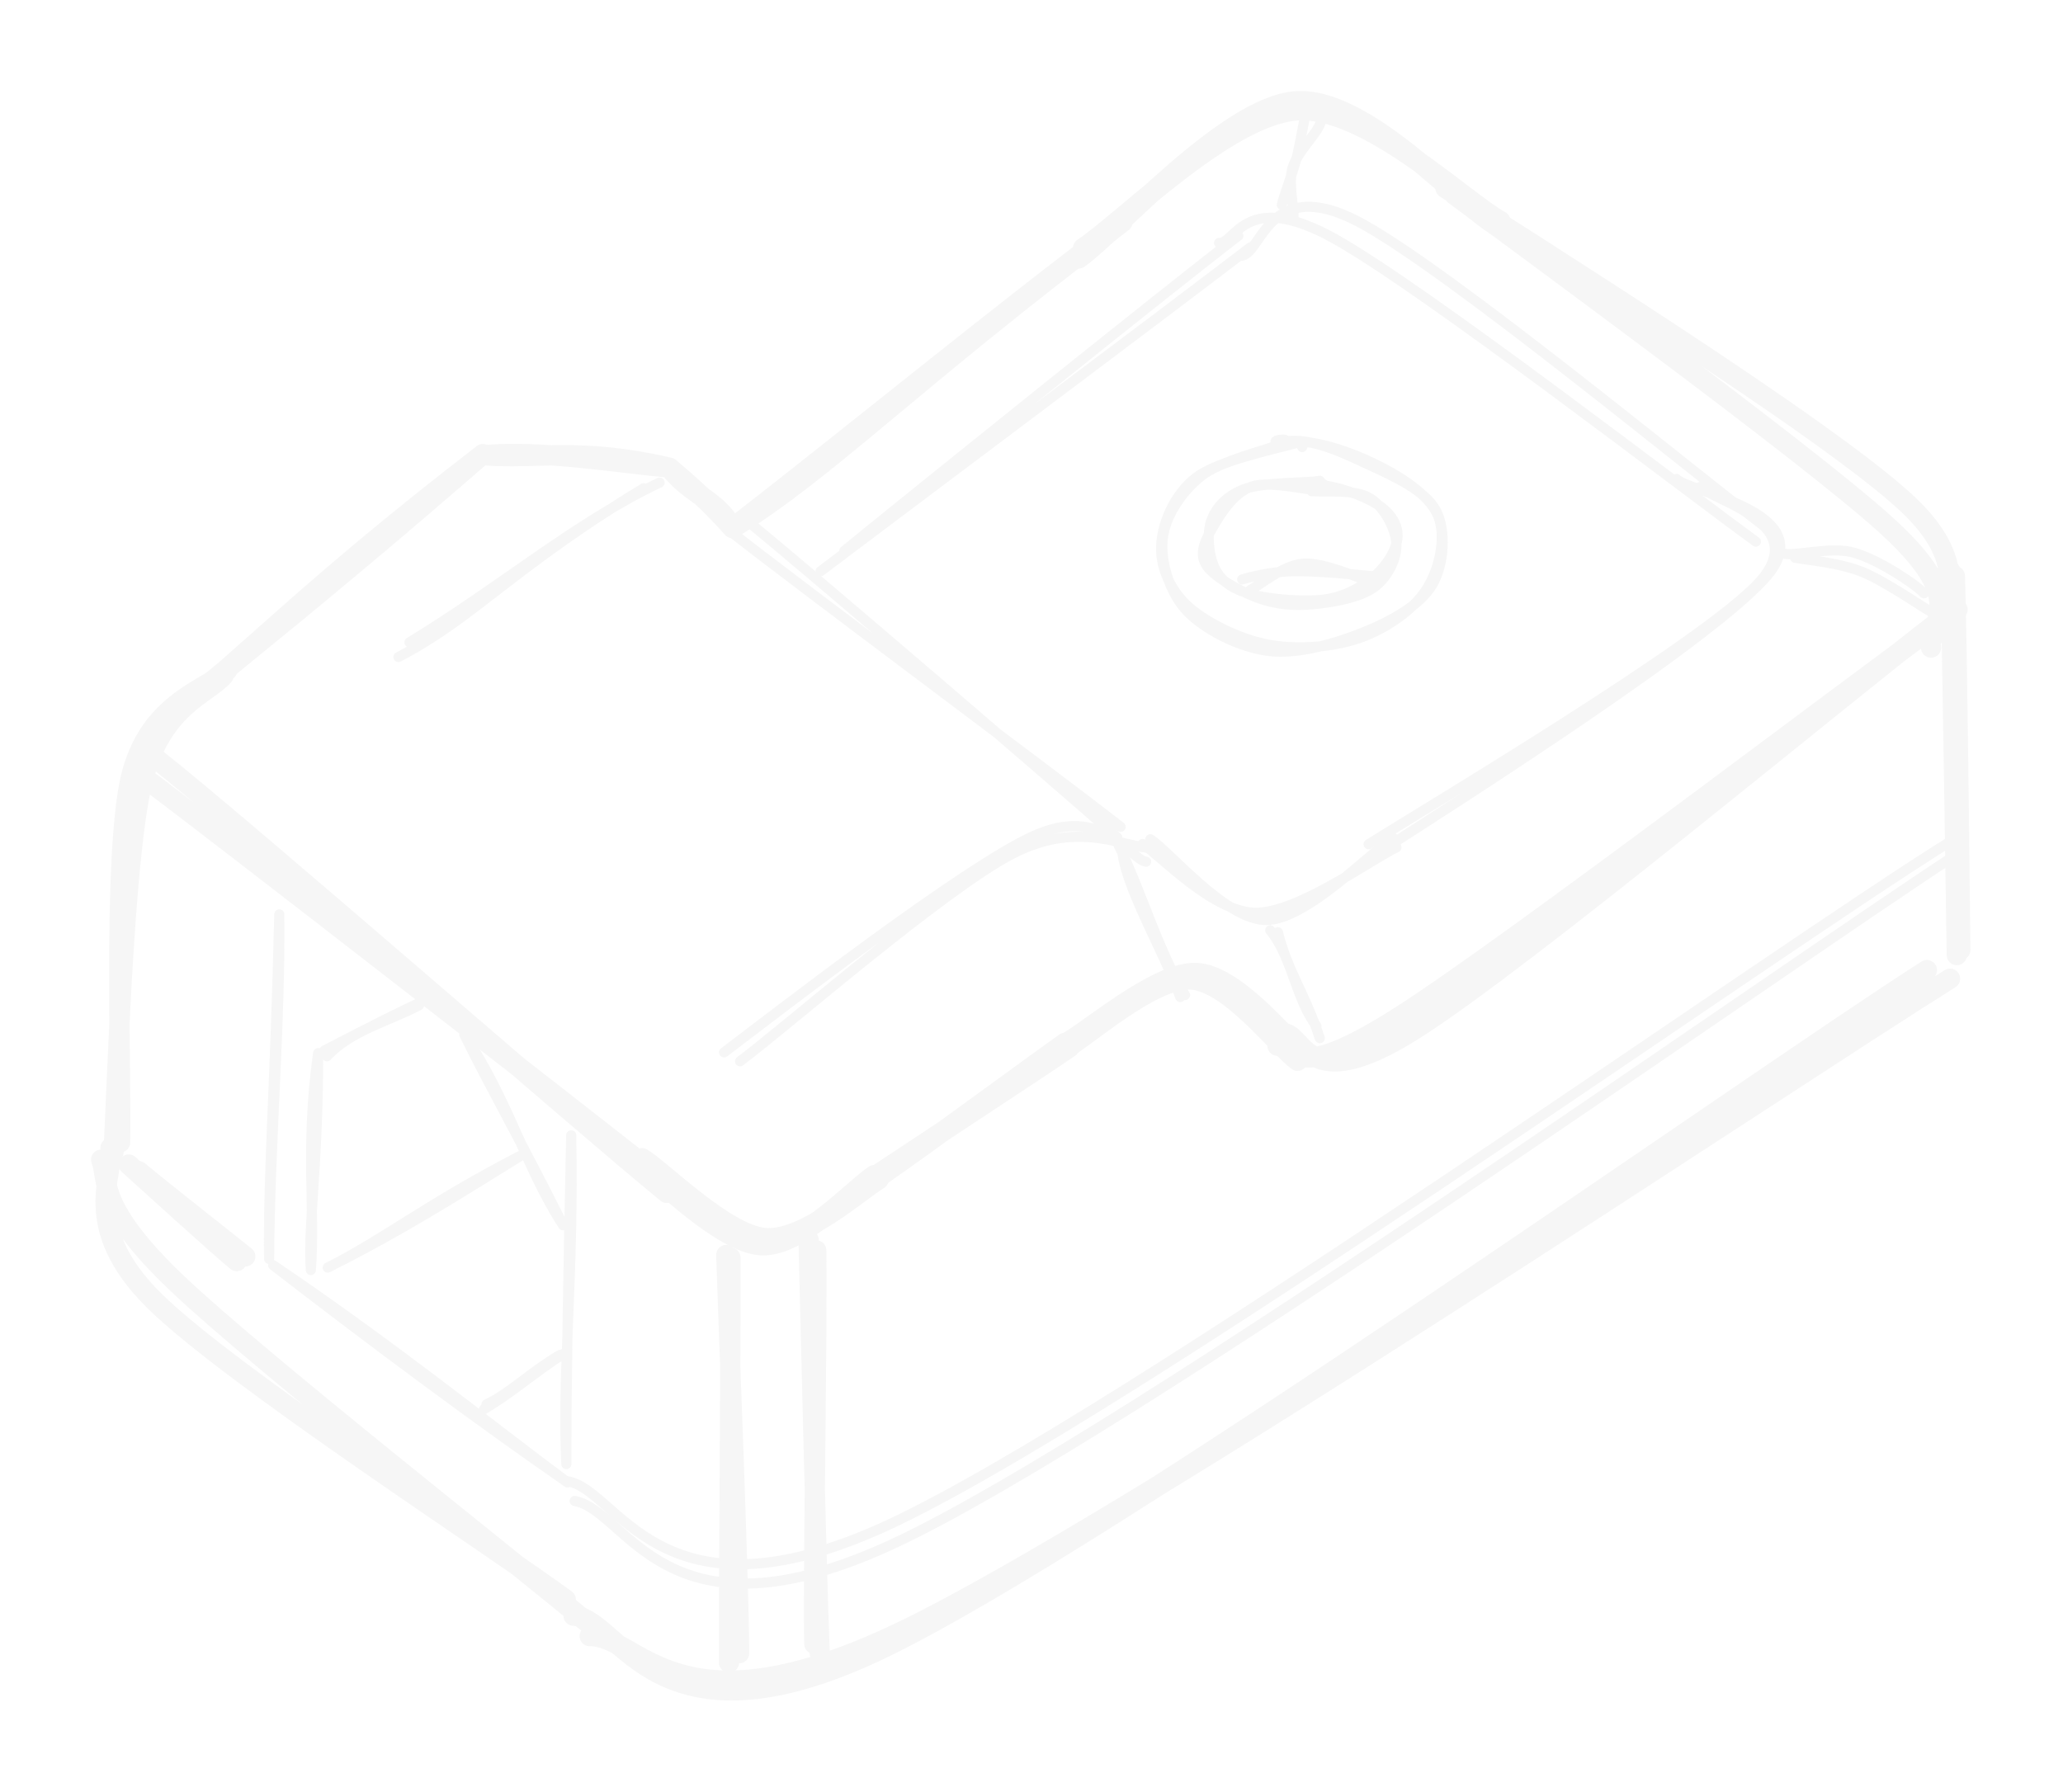
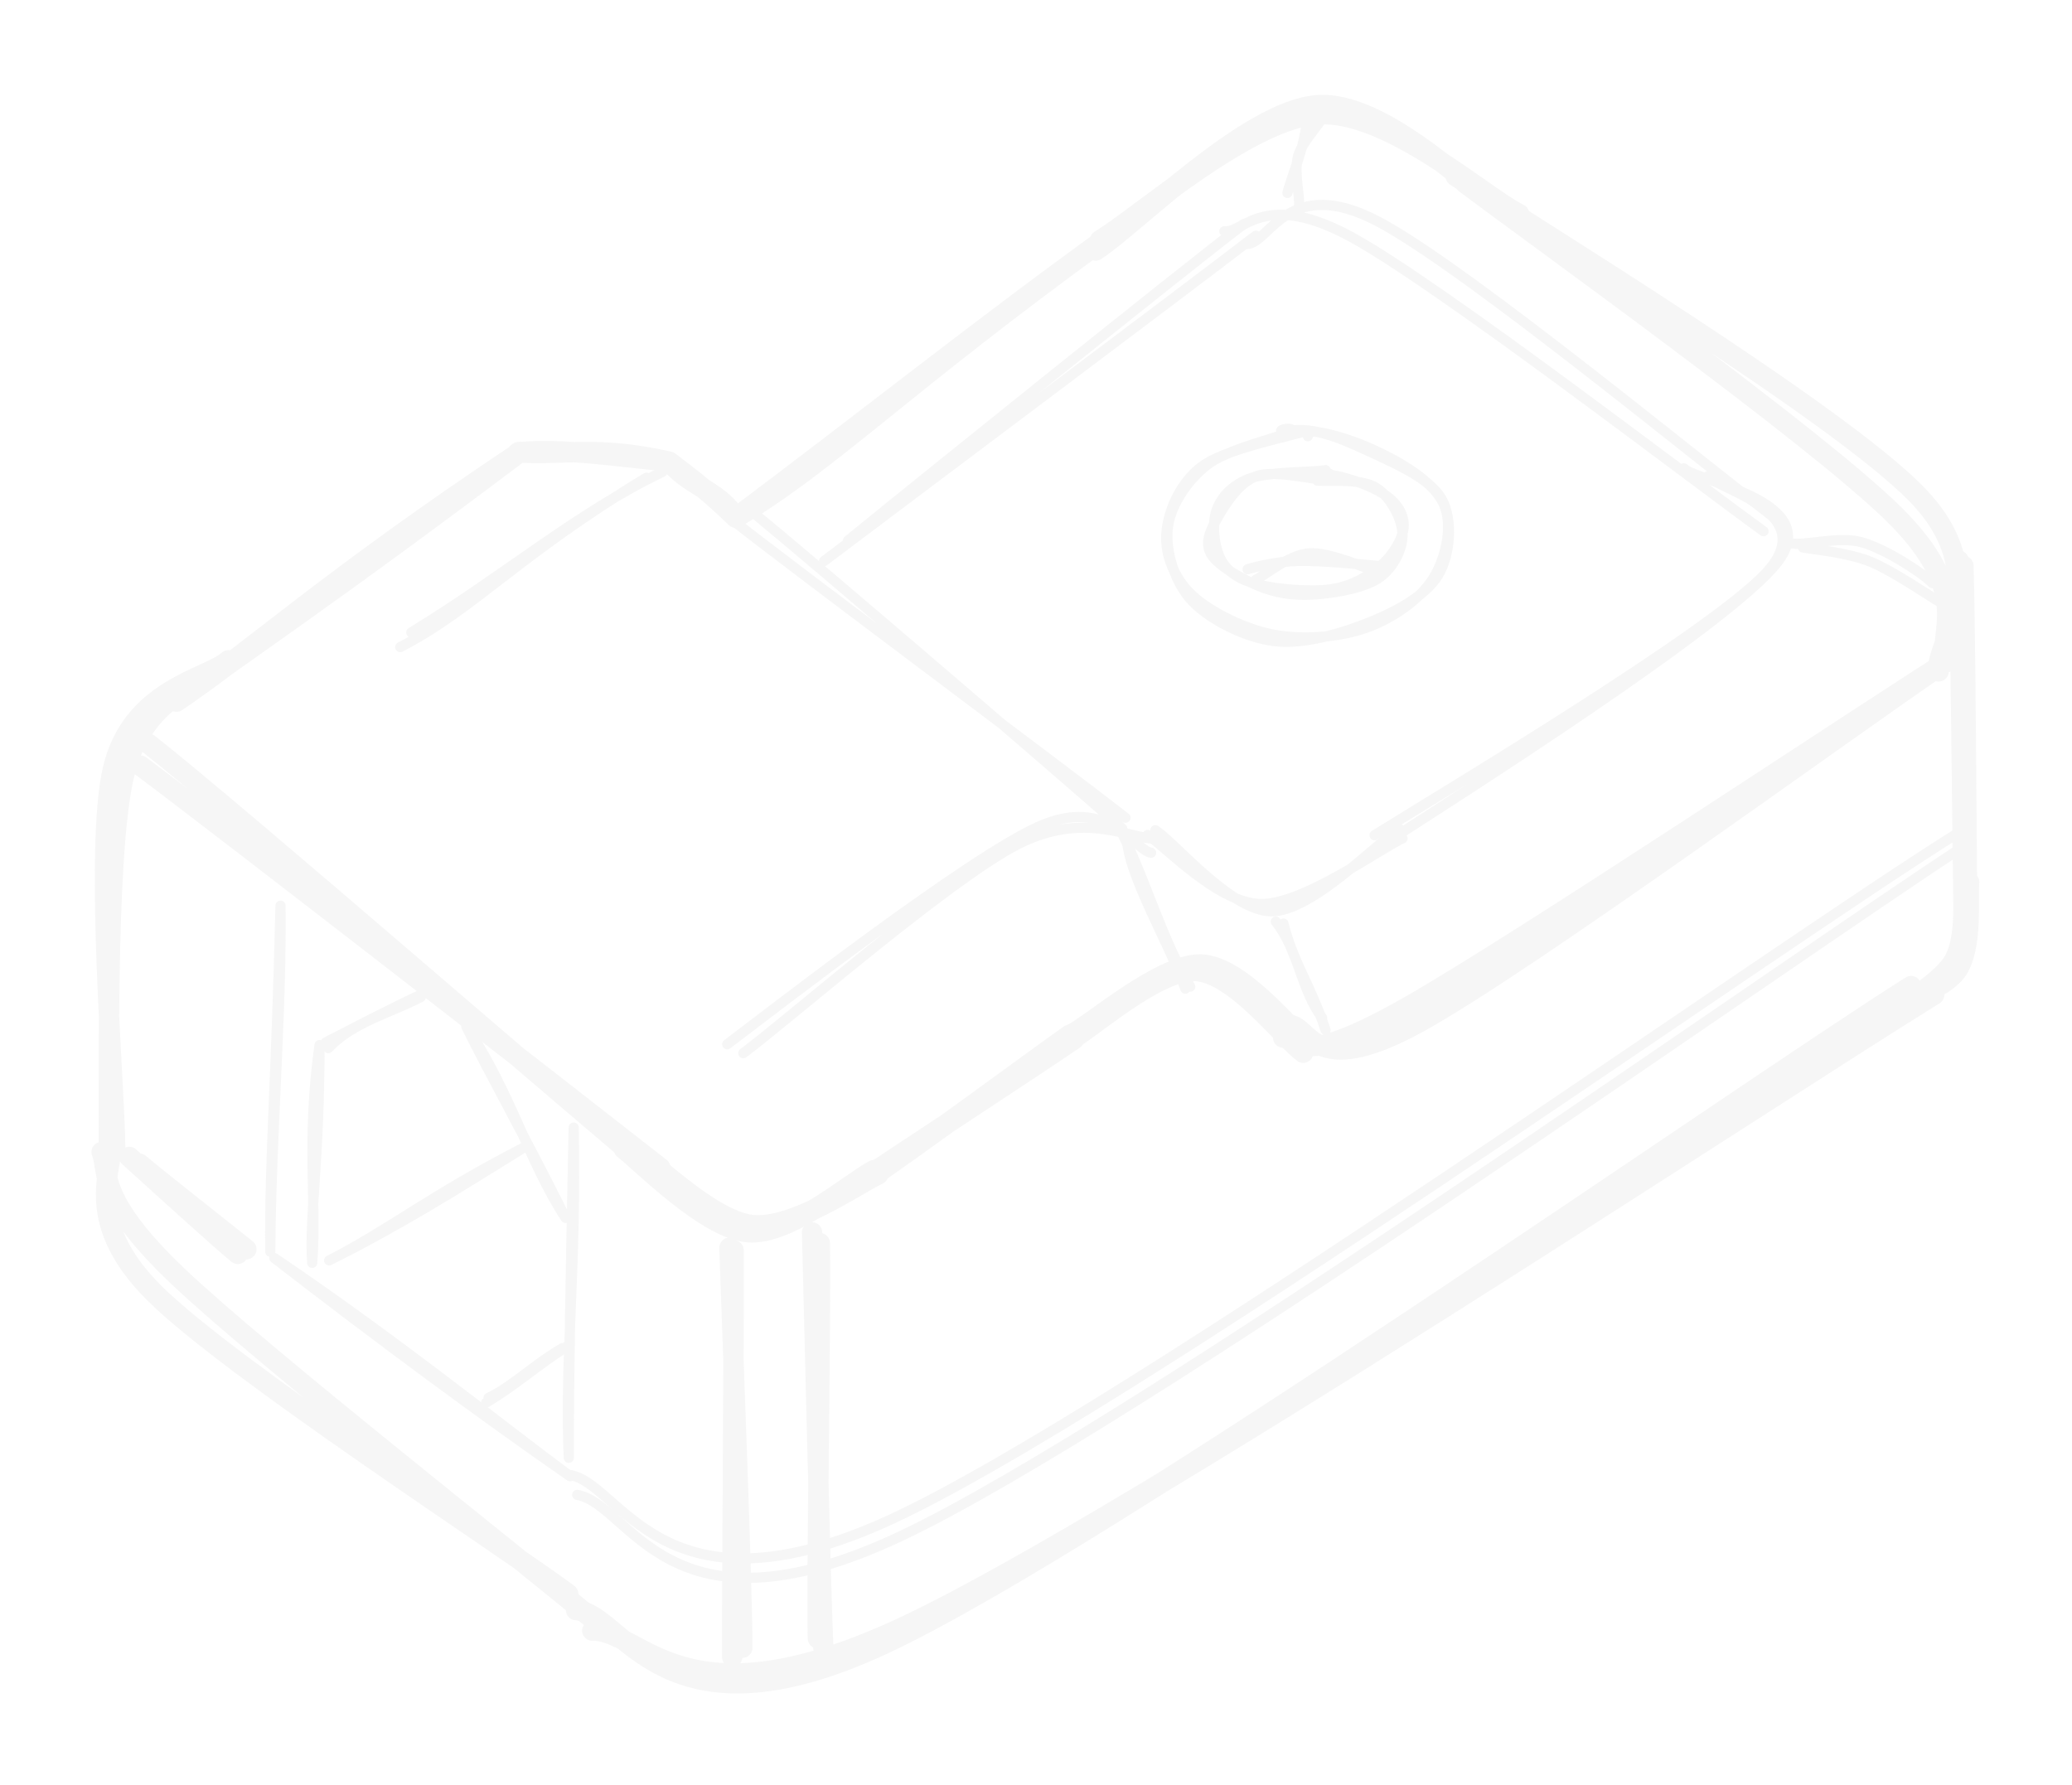
- <svg xmlns="http://www.w3.org/2000/svg" version="1.1" viewBox="0 0 204.019 177.203" width="204.019" height="177.203" filter="invert(93%) hue-rotate(180deg)">
+ <svg xmlns="http://www.w3.org/2000/svg" version="1.1" viewBox="0 0 204.019 175.771" width="204.019" height="175.771" filter="invert(93%) hue-rotate(180deg)">
  <defs>
    <style class="style-fonts">
      </style>
  </defs>
  <g stroke-linecap="round">
-     <g transform="translate(57.87849 160.955) rotate(0 66.92285 -31.20578)">
-       <path d="M-1.16 -1.14 C3.51 -0.84, 6.86 12.85, 29.16 2.2 C51.47 -8.44, 115.13 -53.78, 132.68 -65 M0.44 0.88 C5.38 0.77, 9.05 11.18, 31.47 0.34 C53.9 -10.5, 117.7 -53.33, 134.97 -64.15" stroke="#1e1e1e" stroke-width="2" fill="none" />
-     </g>
-   </g>
-   <mask />
-   <g stroke-linecap="round">
-     <g transform="translate(56.21364 158.9956) rotate(0 -22.4899 -22.5831)">
+     <g transform="translate(57.87849 159.6975) rotate(0 65.72702 -30.00164)">
+       <path d="M-1.16 -1.14 C3.51 -0.84, 7.26 12.44, 29.16 2.2 C51.07 -8.04, 113.14 -51.77, 130.29 -62.59 M0.44 0.88 C5.38 0.77, 9.45 10.78, 31.47 0.34 C53.5 -10.09, 115.71 -51.32, 132.57 -61.74" stroke="#1e1e1e" stroke-width="2" fill="none" />
+     </g>
+   </g>
+   <mask />
+   <g stroke-linecap="round">
+     <g transform="translate(56.21364 157.7381) rotate(0 -22.4899 -22.5831)">
      <path d="M-0.26 -0.77 C-6.94 -5.72, -33.49 -22.93, -40.99 -30.37 C-48.5 -37.82, -44.78 -42.95, -45.29 -45.45 M1.8 1.43 C-4.41 -3.78, -30.7 -24.44, -38.7 -32.06 C-46.71 -39.68, -45.45 -42.23, -46.21 -44.29" stroke="#1e1e1e" stroke-width="2" fill="none" />
    </g>
  </g>
  <mask />
  <g stroke-linecap="round">
-     <g transform="translate(11.84571 113.3953) rotate(0 5.325404 -23.48236)">
-       <path d="M0.03 -0.4 C0.19 -6.37, -0.7 -28.54, 1.06 -36.33 C2.83 -44.11, 8.96 -45.3, 10.63 -47.11 M-0.62 0.58 C-0.28 -5.26, 0.34 -27.84, 2.15 -35.7 C3.97 -43.57, 8.73 -44.74, 10.27 -46.59" stroke="#1e1e1e" stroke-width="2" fill="none" />
-     </g>
-   </g>
-   <mask />
-   <g stroke-linecap="round">
-     <g transform="translate(17.38146 70.3547) rotate(0 15.19032 -12.72005)">
-       <path d="M0 0 C6.85 -5.3, 13.24 -12.25, 30.38 -25.44 M0 0 C6.72 -5.7, 14.11 -11.3, 30.38 -25.44" stroke="#1e1e1e" stroke-width="2" fill="none" />
-     </g>
-   </g>
-   <mask />
-   <g stroke-linecap="round">
-     <g transform="translate(47.84859 45.02822) rotate(0 31.58168 -7.925383)">
-       <path d="M0 0 C5.26 0.43, 9.43 -0.84, 18.36 1.23 M0 0 C5.46 -0.53, 12.89 0.7, 18.36 1.23 M18.36 1.23 C20.36 3.91, 23.12 4.37, 24.6 7.21 M18.36 1.23 C20.54 3.1, 22.4 4.74, 24.6 7.21 M24.6 7.21 C34.21 1.24, 41.72 -6.83, 63.16 -23.06 M24.6 7.21 C37.71 -2.97, 50.08 -13.21, 63.16 -23.06" stroke="#1e1e1e" stroke-width="2" fill="none" />
-     </g>
-   </g>
-   <mask />
-   <g stroke-linecap="round">
-     <g transform="translate(106.6422 24.88148) rotate(0 20.94303 -7.045236)">
-       <path d="M0.47 -0.34 C4.13 -2.72, 14.75 -13.51, 21.63 -13.96 C28.51 -14.41, 38.28 -4.88, 41.73 -3.03 M0.04 0.68 C3.7 -1.91, 14.6 -14.32, 21.47 -14.86 C28.35 -15.41, 37.77 -4.65, 41.3 -2.59" stroke="#1e1e1e" stroke-width="2" fill="none" />
-     </g>
-   </g>
-   <mask />
-   <g stroke-linecap="round">
-     <g transform="translate(142.7605 18.52789) rotate(0 24.47668 21.96194)">
-       <path d="M1.08 0.74 C8.44 6.24, 35.74 26.14, 43.72 33.37 C51.71 40.6, 48.07 42.24, 48.97 44.11 M0.19 0.08 C7.96 5.17, 37.96 23.82, 45.97 31.4 C53.97 38.97, 47.62 43.69, 48.21 45.53" stroke="#1e1e1e" stroke-width="2" fill="none" />
-     </g>
-   </g>
-   <mask />
-   <g stroke-linecap="round">
-     <g transform="translate(192.257 61.7944) rotate(0 -33.08741 20.24273)">
-       <path d="M-0.57 -0.3 C-9.49 6.5, -41.74 33.38, -52.56 40.16 C-63.38 46.94, -63.19 40.22, -65.5 40.38 M1.33 -1.5 C-7.83 5.05, -42.36 31.39, -53.56 38.58 C-64.77 45.77, -63.79 41.59, -65.92 41.64" stroke="#1e1e1e" stroke-width="2" fill="none" />
-     </g>
-   </g>
-   <mask />
-   <g stroke-linecap="round">
-     <g transform="translate(128.3203 104.4561) rotate(0 -11.69306 -4.069055)">
+     <g transform="translate(11.31225 113.3982) rotate(0 5.592132 -24.11256)">
+       <path d="M0.03 -0.4 C-0.02 -6.59, -2.05 -29.64, -0.2 -37.64 C1.66 -45.63, 9.2 -46.57, 11.17 -48.37 M-0.62 0.58 C-0.49 -5.48, -1.01 -28.94, 0.89 -37.01 C2.8 -45.08, 8.97 -46.01, 10.81 -47.85" stroke="#1e1e1e" stroke-width="2" fill="none" />
+     </g>
+   </g>
+   <mask />
+   <g stroke-linecap="round">
+     <g transform="translate(17.38146 69.09724) rotate(0 16.91588 -12.29742)">
+       <path d="M0 0 C7.61 -5.13, 14.76 -11.89, 33.83 -24.59 M0 0 C7.51 -5.5, 15.69 -10.91, 33.83 -24.59" stroke="#1e1e1e" stroke-width="2" fill="none" />
+     </g>
+   </g>
+   <mask />
+   <g stroke-linecap="round">
+     <g transform="translate(51.01797 44.54587) rotate(0 29.01554 -7.391381)">
+       <path d="M0 0 C4.26 0.33, 7.64 -0.72, 14.87 0.91 M0 0 C4.43 -0.46, 10.44 0.51, 14.87 0.91 M14.87 0.91 C16.98 3.44, 19.83 3.77, 21.43 6.44 M14.87 0.91 C17.15 2.64, 19.1 4.15, 21.43 6.44 M21.43 6.44 C30.63 1, 37.71 -6.51, 58.03 -21.22 M21.43 6.44 C33.89 -2.89, 45.62 -12.26, 58.03 -21.22" stroke="#1e1e1e" stroke-width="2" fill="none" />
+     </g>
+   </g>
+   <mask />
+   <g stroke-linecap="round">
+     <g transform="translate(107.8487 23.9906) rotate(0 20.94303 -6.429197)">
+       <path d="M0.47 -0.34 C4.18 -2.52, 15.1 -12.3, 21.97 -12.73 C28.85 -13.16, 38.34 -4.58, 41.73 -2.92 M0.04 0.68 C3.76 -1.71, 14.94 -13.1, 21.82 -13.63 C28.69 -14.16, 37.83 -4.35, 41.3 -2.48" stroke="#1e1e1e" stroke-width="2" fill="none" />
+     </g>
+   </g>
+   <mask />
+   <g stroke-linecap="round">
+     <g transform="translate(143.1442 17.27042) rotate(0 24.24428 23.62444)">
+       <path d="M1.08 0.74 C8.38 6.24, 35.44 25.59, 43.34 33.37 C51.24 41.16, 47.61 45.01, 48.5 47.44 M0.19 0.08 C7.9 5.17, 37.65 23.27, 45.58 31.4 C53.51 39.53, 47.17 46.46, 47.74 48.85" stroke="#1e1e1e" stroke-width="2" fill="none" />
+     </g>
+   </g>
+   <mask />
+   <g stroke-linecap="round">
+     <g transform="translate(191.9763 65.62578) rotate(0 -32.94705 17.6983)">
+       <path d="M-0.57 -0.3 C-9.44 5.66, -41.5 29.13, -52.28 35.07 C-63.05 41, -62.91 35.13, -65.22 35.29 M1.33 -1.5 C-7.79 4.2, -42.12 27.15, -53.28 33.49 C-64.44 39.83, -63.51 36.51, -65.63 36.55" stroke="#1e1e1e" stroke-width="2" fill="none" />
+     </g>
+   </g>
+   <mask />
+   <g stroke-linecap="round">
+     <g transform="translate(128.3203 103.1987) rotate(0 -11.69306 -4.069055)">
      <path d="M0.44 -0.47 C-1.31 -1.89, -6.17 -8.08, -10.05 -8.22 C-13.94 -8.36, -20.72 -2.42, -22.87 -1.31 M0 0.47 C-1.87 -0.89, -6.72 -7.36, -10.55 -7.57 C-14.37 -7.77, -20.94 -1.8, -22.95 -0.74" stroke="#1e1e1e" stroke-width="2" fill="none" />
    </g>
  </g>
  <mask />
  <g stroke-linecap="round">
-     <g transform="translate(105.3067 103.5762) rotate(0 -10.01372 6.877748)">
+     <g transform="translate(105.3067 102.3188) rotate(0 -10.01372 6.877748)">
      <path d="M0.45 0.03 C-2.75 2.24, -16.06 10.93, -19.51 13.27 M0.02 -0.42 C-3.18 1.83, -16.22 11.46, -19.68 13.72" stroke="#1e1e1e" stroke-width="2" fill="none" />
    </g>
  </g>
  <mask />
  <g stroke-linecap="round">
-     <g transform="translate(86.39556 116.6033) rotate(0 -11.36579 2.060861)">
-       <path d="M0.49 0.07 C-1.34 1.13, -6.87 6.21, -10.77 5.85 C-14.66 5.5, -20.92 -0.84, -22.9 -2.04 M0.08 -0.37 C-1.83 0.84, -7.21 6.78, -11.11 6.57 C-15.01 6.36, -21.44 -0.13, -23.33 -1.62" stroke="#1e1e1e" stroke-width="2" fill="none" />
-     </g>
-   </g>
-   <mask />
-   <g stroke-linecap="round">
-     <g transform="translate(14.12231 75.86268) rotate(0 25.89194 20.69359)">
-       <path d="M1.2 -0.91 C10.01 6.03, 43.42 35.28, 51.83 42.13 M0.37 1.23 C9.11 7.78, 42.5 33.79, 50.9 40.4" stroke="#1e1e1e" stroke-width="2" fill="none" />
-     </g>
-   </g>
-   <mask />
-   <g stroke-linecap="round">
-     <g transform="translate(192.9268 57.0514) rotate(0 0.393879 18.63948)">
-       <path d="M0.4 -0.07 C0.62 6.02, 0.86 30.69, 0.94 36.91 M-0.06 -0.59 C0.14 5.54, 0.48 31.01, 0.59 37.42" stroke="#1e1e1e" stroke-width="2" fill="none" />
-     </g>
-   </g>
-   <mask />
-   <g stroke-linecap="round">
-     <g transform="translate(80.44089 122.912) rotate(0 0.4041707 20.20388)">
+     <g transform="translate(85.98887 115.59) rotate(0 -11.97512 1.248184)">
+       <path d="M0.49 0.07 C-1.55 1, -7.88 5.53, -11.99 5.04 C-16.09 4.55, -22.14 -1.65, -24.12 -2.85 M0.08 -0.37 C-2.03 0.7, -8.22 6.1, -12.33 5.76 C-16.43 5.42, -22.66 -0.94, -24.55 -2.43" stroke="#1e1e1e" stroke-width="2" fill="none" />
+     </g>
+   </g>
+   <mask />
+   <g stroke-linecap="round">
+     <g transform="translate(13.44364 74.16871) rotate(0 26.23127 20.91184)">
+       <path d="M1.2 -0.91 C10.12 6.1, 43.99 35.65, 52.5 42.57 M0.37 1.23 C9.23 7.85, 43.06 34.15, 51.58 40.84" stroke="#1e1e1e" stroke-width="2" fill="none" />
+     </g>
+   </g>
+   <mask />
+   <g stroke-linecap="round">
+     <g transform="translate(192.9268 55.79393) rotate(0 0.308334 17.21813)">
+       <path d="M0.4 -0.07 C0.6 5.55, 0.71 28.32, 0.77 34.07 M-0.06 -0.59 C0.11 5.07, 0.33 28.65, 0.42 34.58" stroke="#1e1e1e" stroke-width="2" fill="none" />
+     </g>
+   </g>
+   <mask />
+   <g stroke-linecap="round">
+     <g transform="translate(80.44089 121.6545) rotate(0 0.4041707 20.20388)">
      <path d="M-0.48 -0.29 C-0.3 6.56, 0.33 33.82, 0.62 40.57 M0.28 0.76 C0.41 7.48, -0.05 33.04, 0.09 39.69" stroke="#1e1e1e" stroke-width="2" fill="none" />
    </g>
  </g>
  <mask />
  <g stroke-linecap="round">
-     <g transform="translate(71.73455 123.9248) rotate(0 0.4041707 20.20388)">
+     <g transform="translate(71.73455 122.6673) rotate(0 0.4041707 20.20388)">
      <path d="M0.5 0.46 C0.55 7.29, 0.34 33.79, 0.36 40.52 M0.09 0.21 C0.3 6.92, 1.35 32.99, 1.36 39.6" stroke="#1e1e1e" stroke-width="2" fill="none" />
    </g>
  </g>
  <mask />
  <g stroke-linecap="round">
-     <g transform="translate(193.1431 84.13733) rotate(0 -68.04784 33.86145)">
+     <g transform="translate(193.1431 82.87986) rotate(0 -68.04784 33.86145)">
      <path d="M0.88 0.03 C-16.59 11.36, -81.73 57.75, -104.59 68.46 C-127.46 79.18, -131 65.28, -136.31 64.33 M-0.12 -0.99 C-17.74 9.95, -82.52 56.17, -105.37 66.73 C-128.21 77.28, -132.02 62.91, -137.19 62.35" stroke="#1e1e1e" stroke-width="1" fill="none" />
    </g>
  </g>
  <mask />
  <g stroke-linecap="round">
-     <g transform="translate(23.71746 124.6979) rotate(0 -5.253754 -4.716565)">
+     <g transform="translate(23.71746 123.4405) rotate(0 -5.253754 -4.716565)">
      <path d="M-0.3 0.04 C-2.2 -1.51, -9.3 -7.99, -10.99 -9.51 M0.54 -0.42 C-1.23 -1.85, -8.13 -7.26, -10 -8.85" stroke="#1e1e1e" stroke-width="2" fill="none" />
    </g>
  </g>
  <mask />
  <g stroke-linecap="round">
-     <g transform="translate(73.41716 104.6644) rotate(0 20.16703 -10.48056)">
+     <g transform="translate(73.41716 103.4069) rotate(0 20.16703 -10.48056)">
      <path d="M-0.23 0.31 C4.3 -3.07, 19.88 -16.68, 26.68 -20.2 C33.48 -23.73, 38.1 -20.62, 40.57 -20.82 M-1.81 -0.57 C3.11 -4.3, 21.84 -18.83, 28.8 -21.98 C35.76 -25.12, 38.28 -19.67, 39.93 -19.43" stroke="#1e1e1e" stroke-width="1" fill="none" />
    </g>
  </g>
  <mask />
  <g stroke-linecap="round">
-     <g transform="translate(113.4793 83.4838) rotate(0 12.26632 3.389085)">
+     <g transform="translate(113.4793 82.22634) rotate(0 12.26632 3.389085)">
      <path d="M-0.48 0 C1.24 1.09, 6.48 6.75, 10.66 6.8 C14.84 6.86, 22.29 1.41, 24.62 0.34 M0.28 -0.47 C2.15 0.69, 7.75 7.54, 11.75 7.52 C15.76 7.49, 22.14 0.75, 24.31 -0.6" stroke="#1e1e1e" stroke-width="1" fill="none" />
    </g>
  </g>
  <mask />
  <g stroke-linecap="round">
-     <g transform="translate(136.1647 83.43571) rotate(0 19.47987 -17.52273)">
+     <g transform="translate(136.1647 82.17824) rotate(0 19.47987 -17.52273)">
      <path d="M0.42 0.73 C7.07 -3.57, 33.92 -20.59, 38.78 -26.72 C43.65 -32.85, 31 -34.69, 29.63 -36.06 M-0.82 0.07 C5.76 -4.04, 32.28 -19.87, 37.75 -25.77 C43.21 -31.66, 33.15 -33.93, 31.99 -35.28" stroke="#1e1e1e" stroke-width="1" fill="none" />
    </g>
  </g>
  <mask />
  <g stroke-linecap="round">
-     <g transform="translate(174.0573 52.81172) rotate(0 -26.16093 -15.02131)">
-       <path d="M-0.41 0.76 C-7.4 -4.3, -33.24 -24.28, -42.08 -29.2 C-50.93 -34.13, -51.84 -28.73, -53.5 -28.78 M1.57 0.12 C-5.01 -4.77, -30.94 -26.28, -39.74 -30.89 C-48.54 -35.49, -49.24 -27.86, -51.23 -27.52" stroke="#1e1e1e" stroke-width="1" fill="none" />
-     </g>
-   </g>
-   <mask />
-   <g stroke-linecap="round">
-     <g transform="translate(123.1363 24.64385) rotate(0 -20.6518 15.81831)">
+     <g transform="translate(174.0573 51.55425) rotate(0 -26.16093 -14.45896)">
+       <path d="M-0.41 0.76 C-7.18 -4.11, -31.9 -23.15, -40.75 -28.08 C-49.6 -33, -51.62 -28.54, -53.5 -28.78 M1.57 0.12 C-4.79 -4.58, -29.6 -25.15, -38.4 -29.76 C-47.2 -34.37, -49.02 -27.67, -51.23 -27.52" stroke="#1e1e1e" stroke-width="1" fill="none" />
+     </g>
+   </g>
+   <mask />
+   <g stroke-linecap="round">
+     <g transform="translate(123.1363 23.38638) rotate(0 -20.6518 15.81831)">
      <path d="M0.52 -0.18 C-6.34 5.1, -34.94 26.53, -41.99 31.86 M-0.67 -1.32 C-7.06 3.56, -32.61 24.11, -39.64 29.85" stroke="#1e1e1e" stroke-width="1" fill="none" />
    </g>
  </g>
  <mask />
  <g stroke-linecap="round">
-     <g transform="translate(72.97428 52.31622) rotate(0 18.32305 15.18426)">
+     <g transform="translate(72.97428 51.05875) rotate(0 18.32305 15.18426)">
      <path d="M-0.68 0.29 C5.67 5.3, 31.64 24.62, 37.85 29.47 M1.17 -0.6 C7.49 4.58, 31.76 25.4, 37.53 30.53" stroke="#1e1e1e" stroke-width="1" fill="none" />
    </g>
  </g>
  <mask />
-   <g stroke-linecap="round" transform="translate(119.0427 47.88208) rotate(0 9.632736 5.906176)">
+   <g stroke-linecap="round" transform="translate(119.0427 46.62461) rotate(0 9.632736 5.906176)">
    <path d="M11.05 0.04 C13.17 0.16, 15.8 1.14, 17.15 2 C18.51 2.85, 19.21 4.01, 19.17 5.18 C19.14 6.36, 18.14 8.01, 16.97 9.04 C15.79 10.07, 14.14 11.07, 12.12 11.39 C10.11 11.7, 6.7 11.42, 4.88 10.95 C3.06 10.48, 1.91 9.77, 1.22 8.56 C0.52 7.35, 0.27 5.03, 0.72 3.69 C1.17 2.35, 2.25 1.18, 3.94 0.52 C5.63 -0.13, 9.61 -0.13, 10.86 -0.25 C12.11 -0.37, 11.5 -0.41, 11.46 -0.21 M10.67 0.71 C12.58 0.77, 15.06 0.55, 16.46 1.41 C17.86 2.28, 18.99 4.44, 19.05 5.91 C19.12 7.38, 18.2 9.23, 16.83 10.22 C15.46 11.22, 12.76 11.71, 10.85 11.88 C8.95 12.06, 7.17 11.92, 5.4 11.28 C3.64 10.64, 1.03 9.2, 0.27 8.05 C-0.49 6.89, 0.1 5.66, 0.84 4.36 C1.59 3.06, 2.92 0.86, 4.75 0.24 C6.58 -0.38, 10.73 0.72, 11.85 0.66 C12.98 0.6, 11.56 -0.19, 11.51 -0.12" stroke="#1e1e1e" stroke-width="1" fill="none" />
  </g>
-   <g stroke-linecap="round" transform="translate(114.4835 43.92006) rotate(0 14.03898 10.10438)">
+   <g stroke-linecap="round" transform="translate(114.4835 42.66259) rotate(0 14.03898 10.10438)">
    <path d="M12.55 -0.26 C15.37 -0.51, 18.92 0.73, 21.45 1.96 C23.97 3.18, 26.86 5.01, 27.72 7.08 C28.58 9.15, 27.89 12.35, 26.59 14.37 C25.3 16.39, 22.58 18.28, 19.96 19.19 C17.34 20.1, 13.74 20.38, 10.89 19.83 C8.04 19.29, 4.61 17.58, 2.86 15.92 C1.11 14.25, 0.2 11.95, 0.36 9.85 C0.52 7.74, 1.66 4.94, 3.84 3.29 C6.01 1.65, 11.67 0.48, 13.41 -0.02 C15.15 -0.52, 14.25 0.14, 14.29 0.3 M12.6 -0.25 C15.33 -0.67, 18.53 0.97, 21.02 2.11 C23.51 3.26, 26.51 4.64, 27.54 6.61 C28.56 8.57, 28.34 11.92, 27.16 13.92 C25.99 15.91, 23.17 17.48, 20.49 18.57 C17.8 19.67, 13.99 20.82, 11.06 20.48 C8.13 20.14, 4.68 18.38, 2.92 16.54 C1.16 14.69, 0.27 11.63, 0.5 9.41 C0.73 7.18, 2.33 4.75, 4.29 3.18 C6.25 1.61, 11.01 0.55, 12.24 -0.02 C13.47 -0.6, 11.74 -0.47, 11.66 -0.26" stroke="#1e1e1e" stroke-width="1" fill="none" />
  </g>
  <g stroke-linecap="round">
-     <g transform="translate(40.64611 63.43581) rotate(0 11.88226 -8.340709)">
+     <g transform="translate(40.64611 62.17834) rotate(0 11.88226 -8.340709)">
      <path d="M-1.24 1.55 C6.22 -2.33, 10.01 -7.26, 23.01 -15.14 M-0.15 0.1 C8.82 -5.35, 16.36 -11.81, 24.58 -15.7" stroke="#1e1e1e" stroke-width="1" fill="none" />
    </g>
  </g>
  <mask />
  <g stroke-linecap="round">
-     <g transform="translate(26.61017 124.5249) rotate(0 0.5067784 -17.04035)">
+     <g transform="translate(26.61017 123.2675) rotate(0 0.5067784 -17.04035)">
      <path d="M0 0 C0.08 -11.67, 1.13 -23.28, 1.01 -34.08 M0 0 C-0.1 -8.68, 0.61 -16.81, 1.01 -34.08" stroke="#1e1e1e" stroke-width="1" fill="none" />
    </g>
  </g>
  <mask />
  <g stroke-linecap="round">
-     <g transform="translate(27.01089 125.1442) rotate(0 14.56148 10.7448)">
+     <g transform="translate(27.01089 123.8867) rotate(0 14.56148 10.7448)">
      <path d="M0 0 C11.68 7.88, 22.01 16.21, 29.12 21.49 M0 0 C10.35 8, 20.63 15.61, 29.12 21.49" stroke="#1e1e1e" stroke-width="1" fill="none" />
    </g>
  </g>
  <mask />
  <g stroke-linecap="round">
-     <g transform="translate(56.00712 144.8158) rotate(0 0.240013 -16.2596)">
+     <g transform="translate(56.00712 143.5583) rotate(0 0.240013 -16.2596)">
      <path d="M0 0 C-0.44 -9.34, 0.77 -18.63, 0.48 -32.52 M0 0 C0 -8.65, 0.18 -17.96, 0.48 -32.52" stroke="#1e1e1e" stroke-width="1" fill="none" />
    </g>
  </g>
  <mask />
  <g stroke-linecap="round">
-     <g transform="translate(30.74067 125.6227) rotate(0 0.3587862 -10.72317)">
+     <g transform="translate(30.74067 124.3653) rotate(0 0.3587862 -10.72317)">
      <path d="M0 0 C0.46 -6.1, -0.6 -11.93, 0.72 -21.45 M0 0 C-0.31 -4.33, 0.72 -10.06, 0.72 -21.45" stroke="#1e1e1e" stroke-width="1" fill="none" />
    </g>
  </g>
  <mask />
  <g stroke-linecap="round">
-     <g transform="translate(31.95135 104.2055) rotate(0 4.763764 -2.698677)">
+     <g transform="translate(31.95135 102.948) rotate(0 4.763764 -2.698677)">
      <path d="M0.38 0.27 C2.77 -2.3, 6.64 -3.25, 9.49 -4.77 M0.13 -0.3 C2.13 -1.3, 4.97 -2.86, 9.71 -5.1" stroke="#1e1e1e" stroke-width="1" fill="none" />
    </g>
  </g>
  <mask />
  <g stroke-linecap="round">
-     <g transform="translate(45.91623 102.3428) rotate(0 4.8866 9.423042)">
+     <g transform="translate(45.91623 101.0853) rotate(0 4.8866 9.423042)">
      <path d="M0 0 C4.33 6.37, 6.11 13.24, 9.77 18.85 M0 0 C2.46 5.01, 5.54 10.38, 9.77 18.85" stroke="#1e1e1e" stroke-width="1" fill="none" />
    </g>
  </g>
  <mask />
  <g stroke-linecap="round">
-     <g transform="translate(32.409 125.3815) rotate(0 9.579868 -5.554989)">
+     <g transform="translate(32.409 124.1241) rotate(0 9.579868 -5.554989)">
      <path d="M0 0 C7.17 -3.6, 12.28 -6.84, 19.16 -11.11 M0 0 C5.65 -2.85, 10.01 -6.41, 19.16 -11.11" stroke="#1e1e1e" stroke-width="1" fill="none" />
    </g>
  </g>
  <mask />
  <g stroke-linecap="round">
-     <g transform="translate(48.17561 139.1821) rotate(0 3.518426 -2.556602)">
+     <g transform="translate(48.17561 137.9246) rotate(0 3.518426 -2.556602)">
      <path d="M-0.3 0.2 C2.53 -1.49, 4.7 -3.45, 7.53 -5.26 M-0.07 -0.27 C2.24 -1.35, 4.36 -3.51, 7.22 -5.17" stroke="#1e1e1e" stroke-width="1" fill="none" />
    </g>
  </g>
  <mask />
  <g stroke-linecap="round">
-     <g transform="translate(177.1599 54.02124) rotate(0 6.834278 2.758997)">
+     <g transform="translate(177.1599 52.76377) rotate(0 6.834278 2.758997)">
      <path d="M0.36 1.15 C1.64 1.38, 4.71 1.64, 6.95 2.53 C9.19 3.42, 12.85 5.96, 13.8 6.49 M-0.9 0.71 C0.31 1.08, 3.84 -0.02, 6.17 0.64 C8.51 1.3, 12.08 3.61, 13.11 4.66" stroke="#1e1e1e" stroke-width="1" fill="none" />
    </g>
  </g>
  <mask />
  <g stroke-linecap="round">
-     <g transform="translate(127.2353 20.86967) rotate(0 1.311061 -4.854574)">
+     <g transform="translate(127.2353 19.6122) rotate(0 1.311061 -4.854574)">
      <path d="M-0.47 -0.61 C-0.27 -1.49, 0.55 -3.59, 0.95 -5.09 C1.35 -6.59, 1.68 -8.92, 1.91 -9.61 M0.66 0.71 C0.82 -0.07, 0.13 -2.67, 0.58 -4.25 C1.03 -5.82, 3.06 -7.68, 3.36 -8.74" stroke="#1e1e1e" stroke-width="1" fill="none" />
    </g>
  </g>
  <mask />
  <g stroke-linecap="round">
-     <g transform="translate(110.1141 83.46997) rotate(0 3.169699 7.5314)">
+     <g transform="translate(110.1141 82.2125) rotate(0 3.169699 7.5314)">
      <path d="M0.91 1.04 C1.46 4.79, 5.11 10.93, 6.6 15.15 M0.37 -0.16 C2.82 4.77, 4.22 10.12, 7.08 14.95" stroke="#1e1e1e" stroke-width="1" fill="none" />
    </g>
  </g>
  <mask />
  <g stroke-linecap="round">
-     <g transform="translate(126.1182 91.63643) rotate(0 1.768619 5.175805)">
+     <g transform="translate(126.1182 90.37896) rotate(0 1.768619 5.175805)">
      <path d="M0.26 0.57 C1.16 4.3, 2.94 6.64, 4.4 11.05 M-0.5 0.38 C1.71 3.12, 2.01 7.14, 4.07 9.86" stroke="#1e1e1e" stroke-width="1" fill="none" />
    </g>
  </g>
  <mask />
  <g stroke-linecap="round">
-     <g transform="translate(123.2228 57.60737) rotate(0 6.12438 -0.7655852)">
+     <g transform="translate(123.2228 56.34991) rotate(0 6.12438 -0.7655852)">
      <path d="M-0.38 -0.29 C0.3 -0.51, 2.45 -1.06, 4.6 -1.11 C6.75 -1.17, 11.26 -0.74, 12.53 -0.61 M0.42 0.75 C1.24 0.36, 3.69 -1.73, 5.68 -1.86 C7.66 -2, 11.23 -0.41, 12.33 -0.06" stroke="#1e1e1e" stroke-width="1" fill="none" />
    </g>
  </g>
  <mask />
+   <g stroke-linecap="round">
+     <g transform="translate(193.446 87.3534) rotate(0 -4.801037 6.708103)">
+       <path d="M0.45 -0.48 C0.27 0.85, 0.88 6.12, -0.86 8.36 C-2.6 10.6, -8.52 12.06, -10.01 12.95 M0.01 0.46 C-0.25 1.6, 0.22 5.45, -1.27 7.59 C-2.75 9.73, -7.49 12.47, -8.9 13.31" stroke="#1e1e1e" stroke-width="2" fill="none" />
+     </g>
+   </g>
+   <mask />
</svg>
